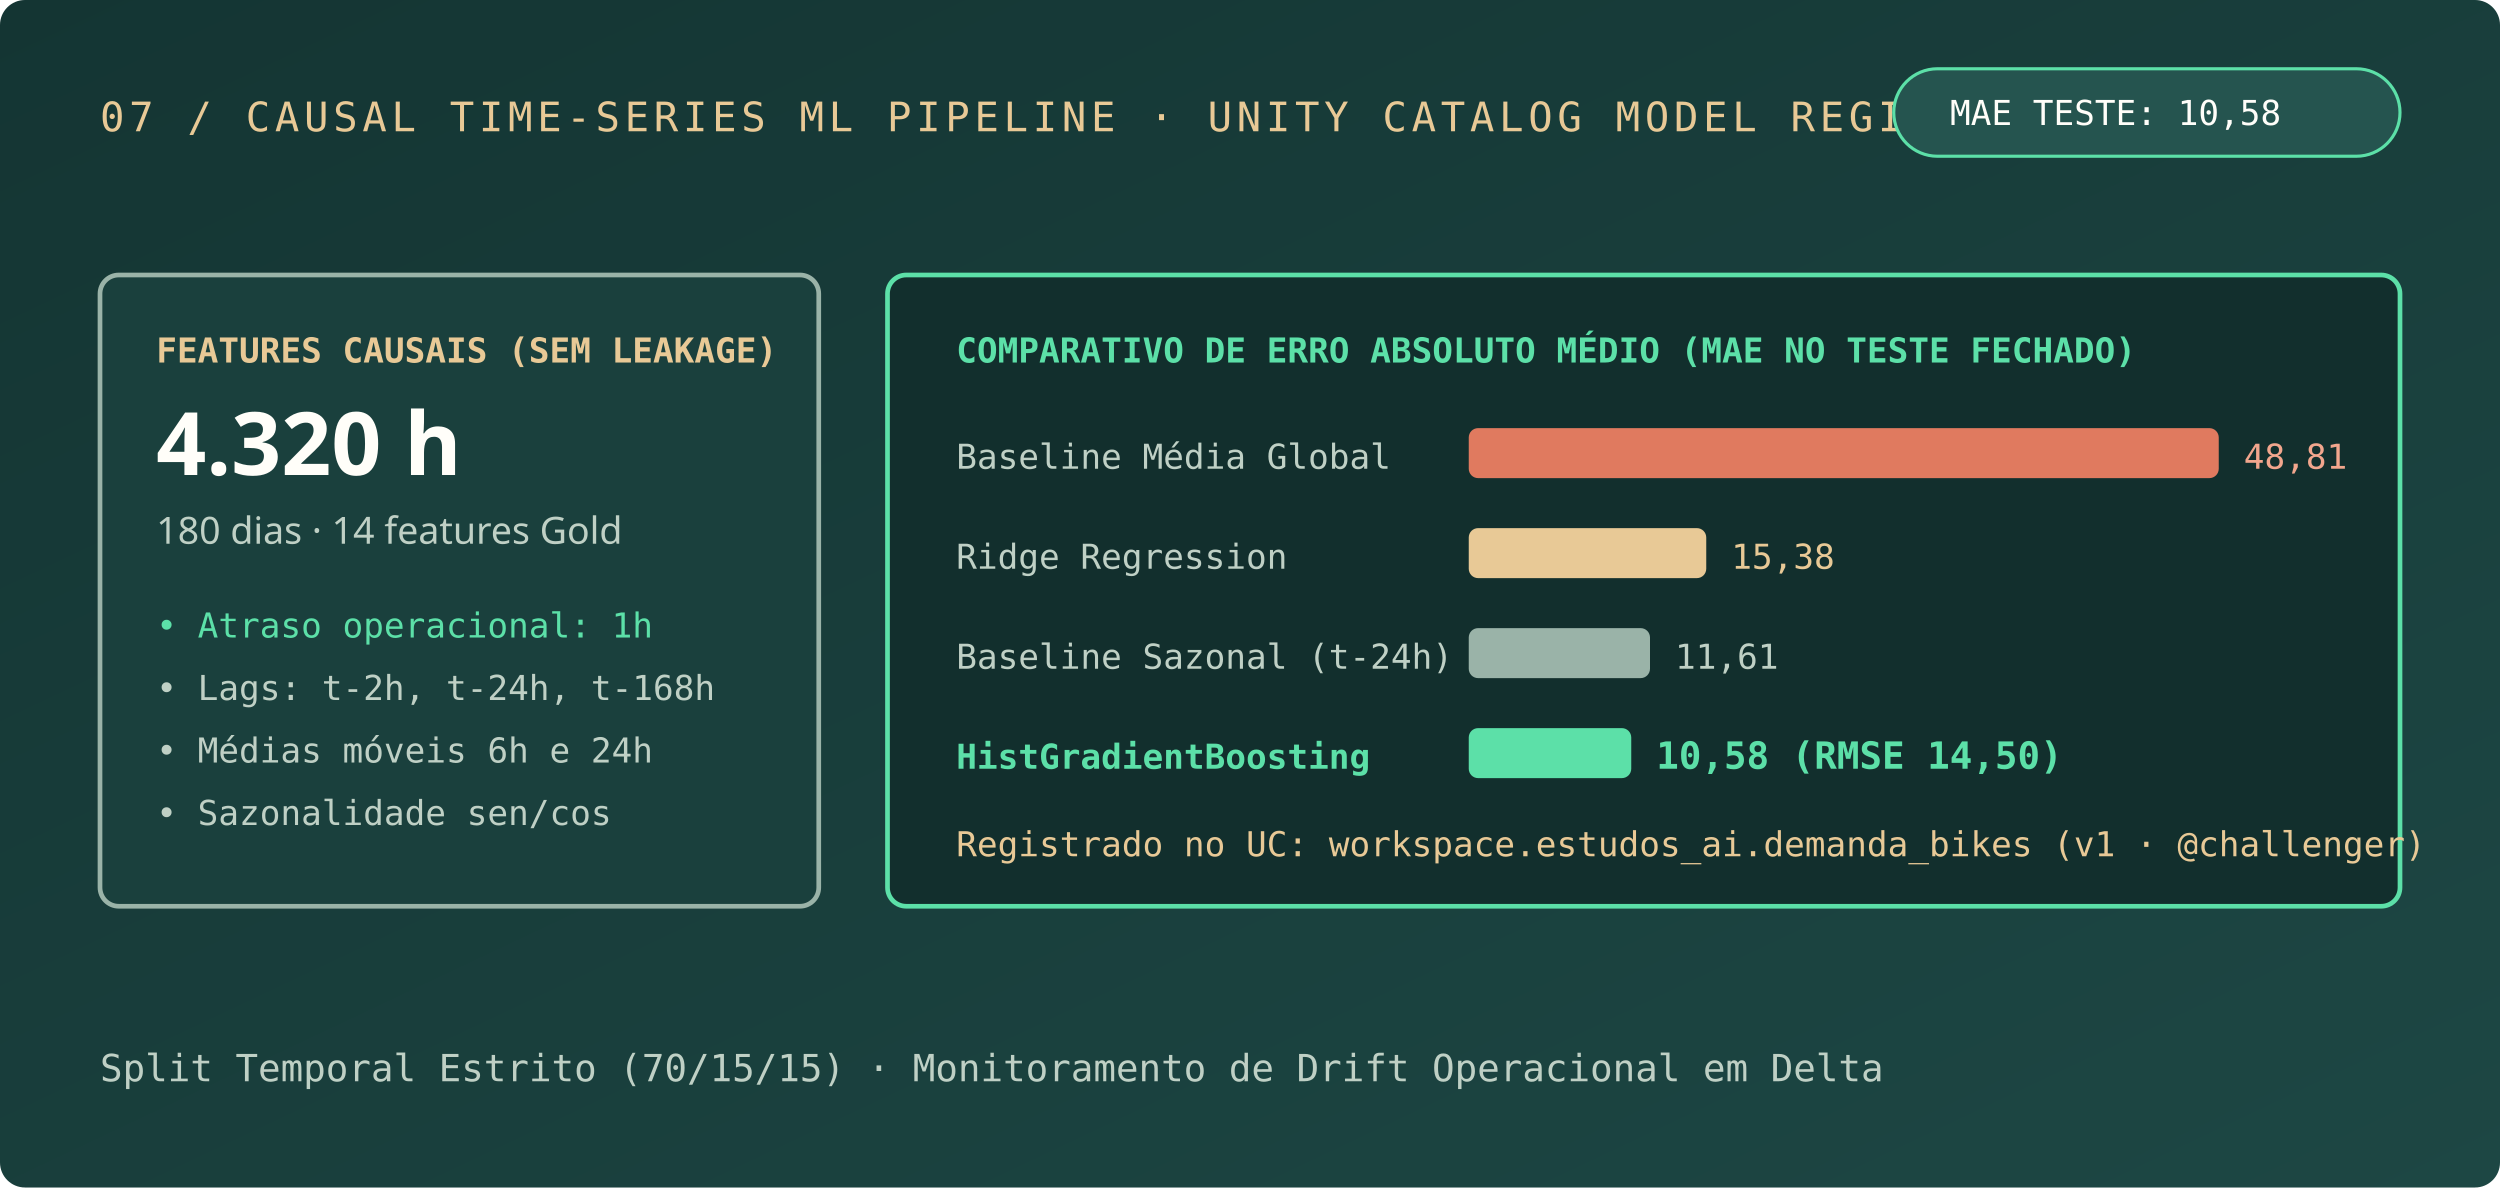
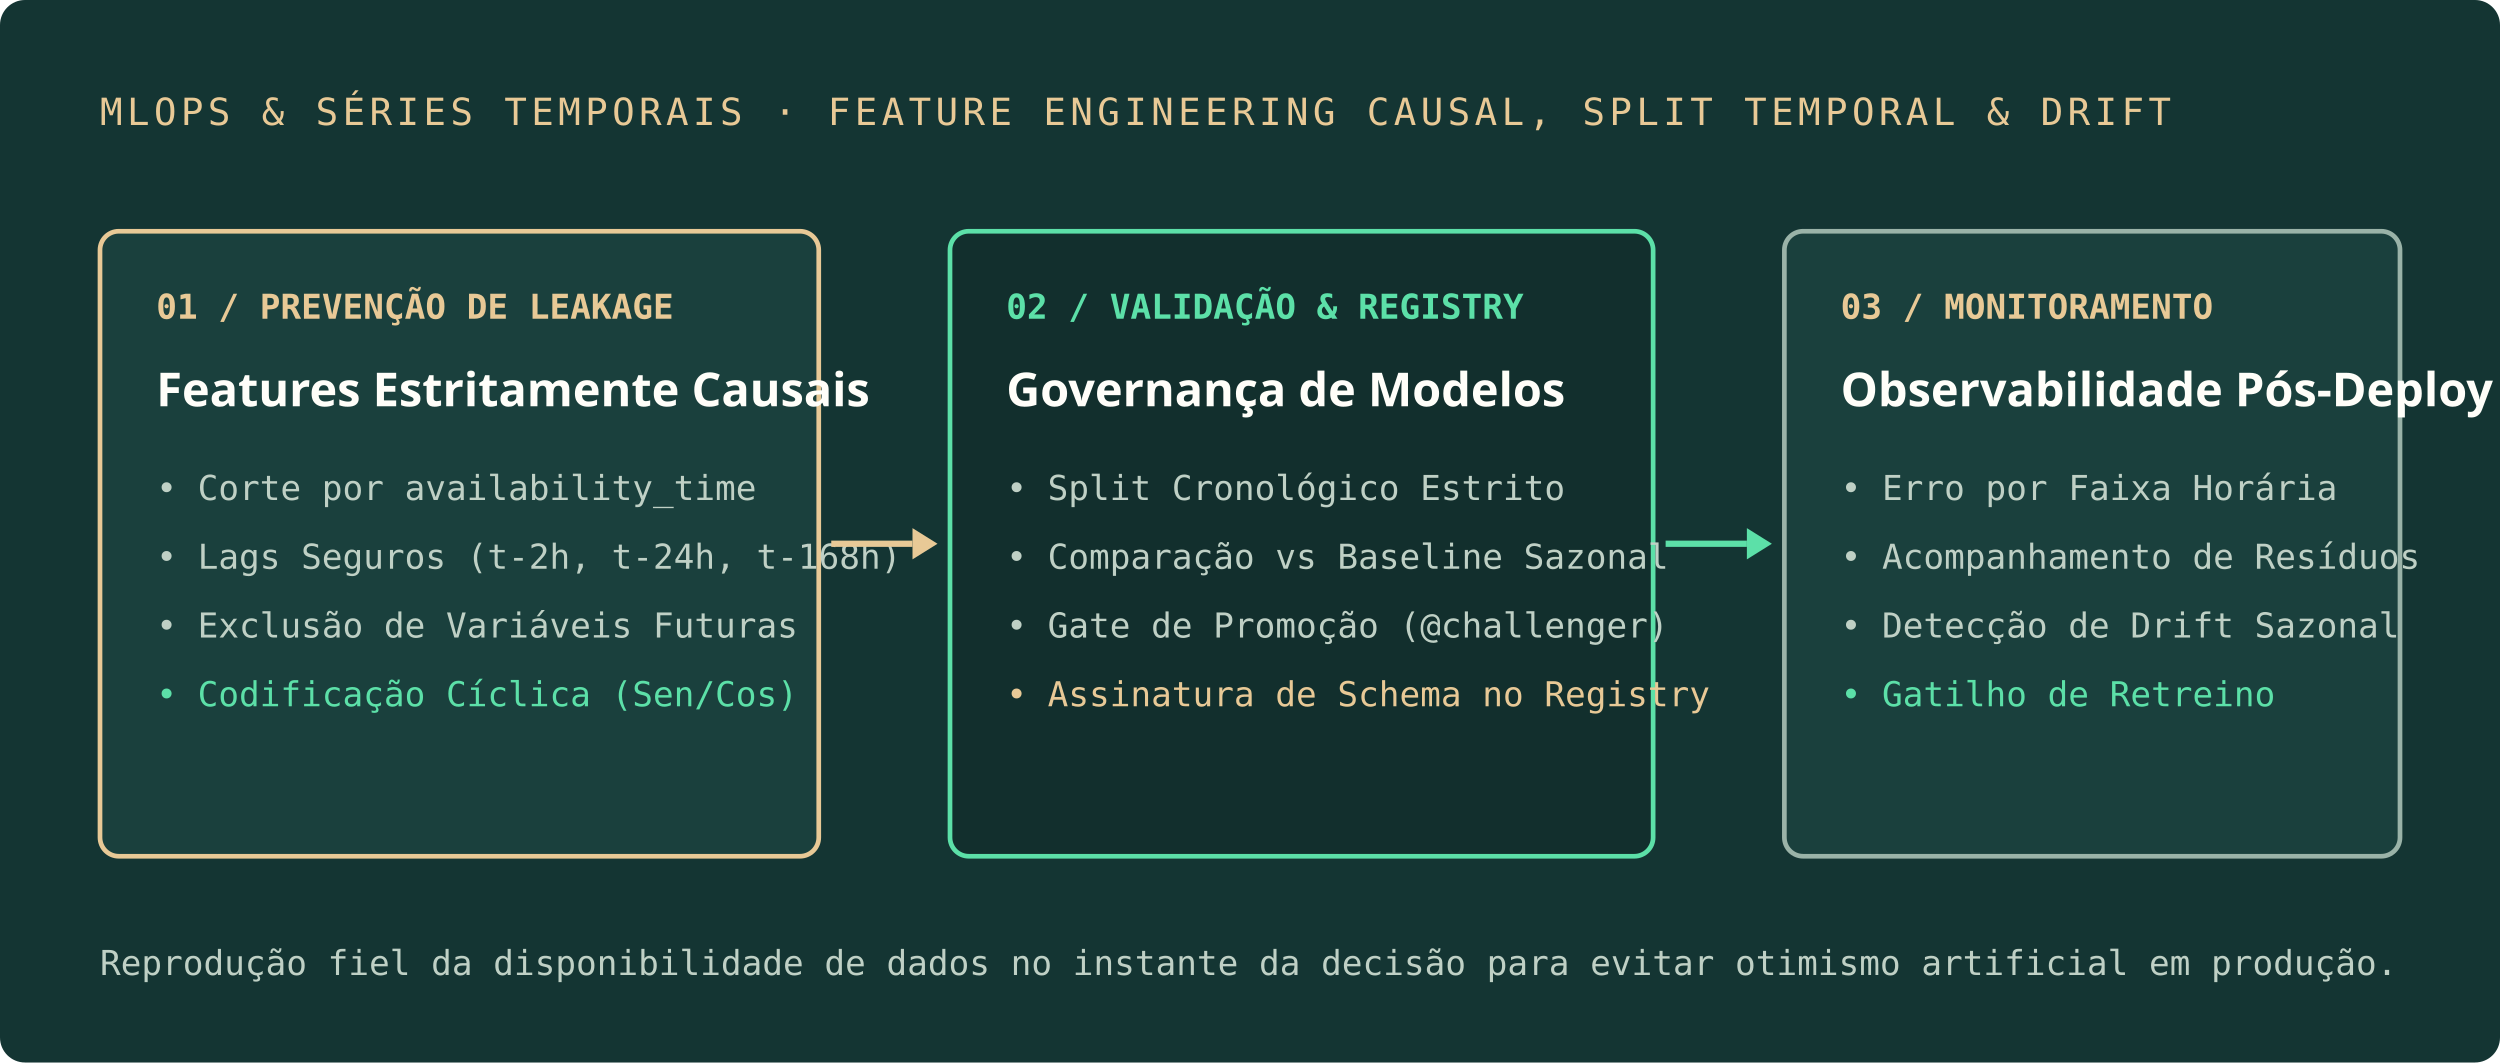
- <svg xmlns="http://www.w3.org/2000/svg" viewBox="0 0 800 380" role="img" aria-label="Pipeline de Machine Learning para Previsão Horária de Demanda">
-   <defs>
-     <linearGradient id="bg07" x1="0" y1="0" x2="1" y2="1">
-       <stop offset="0%" stop-color="#143533" />
-       <stop offset="100%" stop-color="#1d4744" />
-     </linearGradient>
-   </defs>
-   <rect width="800" height="380" rx="8" fill="url(#bg07)" />
-   <text x="32" y="42" fill="#e8c996" font-family="Consolas, monospace" font-size="13" letter-spacing="1.5">07 / CAUSAL TIME-SERIES ML PIPELINE · UNITY CATALOG MODEL REGISTRY</text>
-   <rect x="606" y="22" width="162" height="28" rx="14" fill="#25544f" stroke="#5ce0a8" stroke-width="1" />
-   <text x="624" y="40" fill="#fffef9" font-family="Consolas, monospace" font-size="11">MAE TESTE: 10,58</text>
-   <rect x="32" y="88" width="230" height="202" rx="6" fill="#1a403d" stroke="#9ab3a8" stroke-width="1.5" />
-   <text x="50" y="116" fill="#e8c996" font-family="Consolas, monospace" font-size="11" font-weight="bold">FEATURES CAUSAIS (SEM LEAKAGE)</text>
-   <text x="50" y="152" fill="#fffef9" font-family="Segoe UI, sans-serif" font-size="28" font-weight="bold">4.320 h</text>
-   <text x="50" y="174" fill="#bfd0c5" font-family="Segoe UI, sans-serif" font-size="12">180 dias · 14 features Gold</text>
-   <text x="50" y="204" fill="#5ce0a8" font-family="Consolas, monospace" font-size="11">• Atraso operacional: 1h</text>
-   <text x="50" y="224" fill="#bfd0c5" font-family="Consolas, monospace" font-size="11">• Lags: t-2h, t-24h, t-168h</text>
-   <text x="50" y="244" fill="#bfd0c5" font-family="Consolas, monospace" font-size="11">• Médias móveis 6h e 24h</text>
-   <text x="50" y="264" fill="#bfd0c5" font-family="Consolas, monospace" font-size="11">• Sazonalidade sen/cos</text>
-   <rect x="284" y="88" width="484" height="202" rx="6" fill="#122f2d" stroke="#5ce0a8" stroke-width="1.5" />
-   <text x="306" y="116" fill="#5ce0a8" font-family="Consolas, monospace" font-size="11" font-weight="bold">COMPARATIVO DE ERRO ABSOLUTO MÉDIO (MAE NO TESTE FECHADO)</text>
-   <text x="306" y="150" fill="#bfd0c5" font-family="Consolas, monospace" font-size="11">Baseline Média Global</text>
-   <rect x="470" y="137" width="240" height="16" rx="3" fill="#e07a5f" />
-   <text x="718" y="150" fill="#f2a68d" font-family="Consolas, monospace" font-size="11">48,81</text>
-   <text x="306" y="182" fill="#bfd0c5" font-family="Consolas, monospace" font-size="11">Ridge Regression</text>
-   <rect x="470" y="169" width="76" height="16" rx="3" fill="#e8c996" />
-   <text x="554" y="182" fill="#e8c996" font-family="Consolas, monospace" font-size="11">15,38</text>
-   <text x="306" y="214" fill="#bfd0c5" font-family="Consolas, monospace" font-size="11">Baseline Sazonal (t-24h)</text>
-   <rect x="470" y="201" width="58" height="16" rx="3" fill="#9ab3a8" />
-   <text x="536" y="214" fill="#bfd0c5" font-family="Consolas, monospace" font-size="11">11,61</text>
-   <text x="306" y="246" fill="#5ce0a8" font-family="Consolas, monospace" font-size="11" font-weight="bold">HistGradientBoosting</text>
-   <rect x="470" y="233" width="52" height="16" rx="3" fill="#5ce0a8" />
-   <text x="530" y="246" fill="#5ce0a8" font-family="Consolas, monospace" font-size="12" font-weight="bold">10,58 (RMSE 14,50)</text>
-   <text x="306" y="274" fill="#e8c996" font-family="Consolas, monospace" font-size="11">Registrado no UC: workspace.estudos_ai.demanda_bikes (v1 · @challenger)</text>
-   <text x="32" y="346" fill="#bfd0c5" font-family="Consolas, monospace" font-size="12">Split Temporal Estrito (70/15/15) · Monitoramento de Drift Operacional em Delta</text>
+ <svg xmlns="http://www.w3.org/2000/svg" viewBox="0 0 800 340" role="img" aria-label="Feature Engineering Causal, Validação Temporal e Monitoramento de Drift">
+   <rect width="800" height="340" rx="8" fill="#143533" />
+   <text x="32" y="40" fill="#e8c996" font-family="Consolas, monospace" font-size="12" letter-spacing="1.4">MLOPS &amp; SÉRIES TEMPORAIS · FEATURE ENGINEERING CAUSAL, SPLIT TEMPORAL &amp; DRIFT</text>
+   <rect x="32" y="74" width="230" height="200" rx="6" fill="#1a403d" stroke="#e8c996" stroke-width="1.5" />
+   <text x="50" y="102" fill="#e8c996" font-family="Consolas, monospace" font-size="11" font-weight="bold">01 / PREVENÇÃO DE LEAKAGE</text>
+   <text x="50" y="130" fill="#fffef9" font-family="Segoe UI, sans-serif" font-size="15" font-weight="bold">Features Estritamente Causais</text>
+   <text x="50" y="160" fill="#bfd0c5" font-family="Consolas, monospace" font-size="11">• Corte por availability_time</text>
+   <text x="50" y="182" fill="#bfd0c5" font-family="Consolas, monospace" font-size="11">• Lags Seguros (t-2h, t-24h, t-168h)</text>
+   <text x="50" y="204" fill="#bfd0c5" font-family="Consolas, monospace" font-size="11">• Exclusão de Variáveis Futuras</text>
+   <text x="50" y="226" fill="#5ce0a8" font-family="Consolas, monospace" font-size="11">• Codificação Cíclica (Sen/Cos)</text>
+   <path d="M266 174 L292 174" stroke="#e8c996" stroke-width="2" />
+   <polygon points="292,169 300,174 292,179" fill="#e8c996" />
+   <rect x="304" y="74" width="225" height="200" rx="6" fill="#122f2d" stroke="#5ce0a8" stroke-width="1.5" />
+   <text x="322" y="102" fill="#5ce0a8" font-family="Consolas, monospace" font-size="11" font-weight="bold">02 / VALIDAÇÃO &amp; REGISTRY</text>
+   <text x="322" y="130" fill="#fffef9" font-family="Segoe UI, sans-serif" font-size="15" font-weight="bold">Governança de Modelos</text>
+   <text x="322" y="160" fill="#bfd0c5" font-family="Consolas, monospace" font-size="11">• Split Cronológico Estrito</text>
+   <text x="322" y="182" fill="#bfd0c5" font-family="Consolas, monospace" font-size="11">• Comparação vs Baseline Sazonal</text>
+   <text x="322" y="204" fill="#bfd0c5" font-family="Consolas, monospace" font-size="11">• Gate de Promoção (@challenger)</text>
+   <text x="322" y="226" fill="#e8c996" font-family="Consolas, monospace" font-size="11">• Assinatura de Schema no Registry</text>
+   <path d="M533 174 L559 174" stroke="#5ce0a8" stroke-width="2" />
+   <polygon points="559,169 567,174 559,179" fill="#5ce0a8" />
+   <rect x="571" y="74" width="197" height="200" rx="6" fill="#1a403d" stroke="#9ab3a8" stroke-width="1.5" />
+   <text x="589" y="102" fill="#e8c996" font-family="Consolas, monospace" font-size="11" font-weight="bold">03 / MONITORAMENTO</text>
+   <text x="589" y="130" fill="#fffef9" font-family="Segoe UI, sans-serif" font-size="15" font-weight="bold">Observabilidade Pós-Deploy</text>
+   <text x="589" y="160" fill="#bfd0c5" font-family="Consolas, monospace" font-size="11">• Erro por Faixa Horária</text>
+   <text x="589" y="182" fill="#bfd0c5" font-family="Consolas, monospace" font-size="11">• Acompanhamento de Resíduos</text>
+   <text x="589" y="204" fill="#bfd0c5" font-family="Consolas, monospace" font-size="11">• Detecção de Drift Sazonal</text>
+   <text x="589" y="226" fill="#5ce0a8" font-family="Consolas, monospace" font-size="11">• Gatilho de Retreino</text>
+   <text x="32" y="312" fill="#bfd0c5" font-family="Consolas, monospace" font-size="11">Reprodução fiel da disponibilidade de dados no instante da decisão para evitar otimismo artificial em produção.</text>
</svg>
